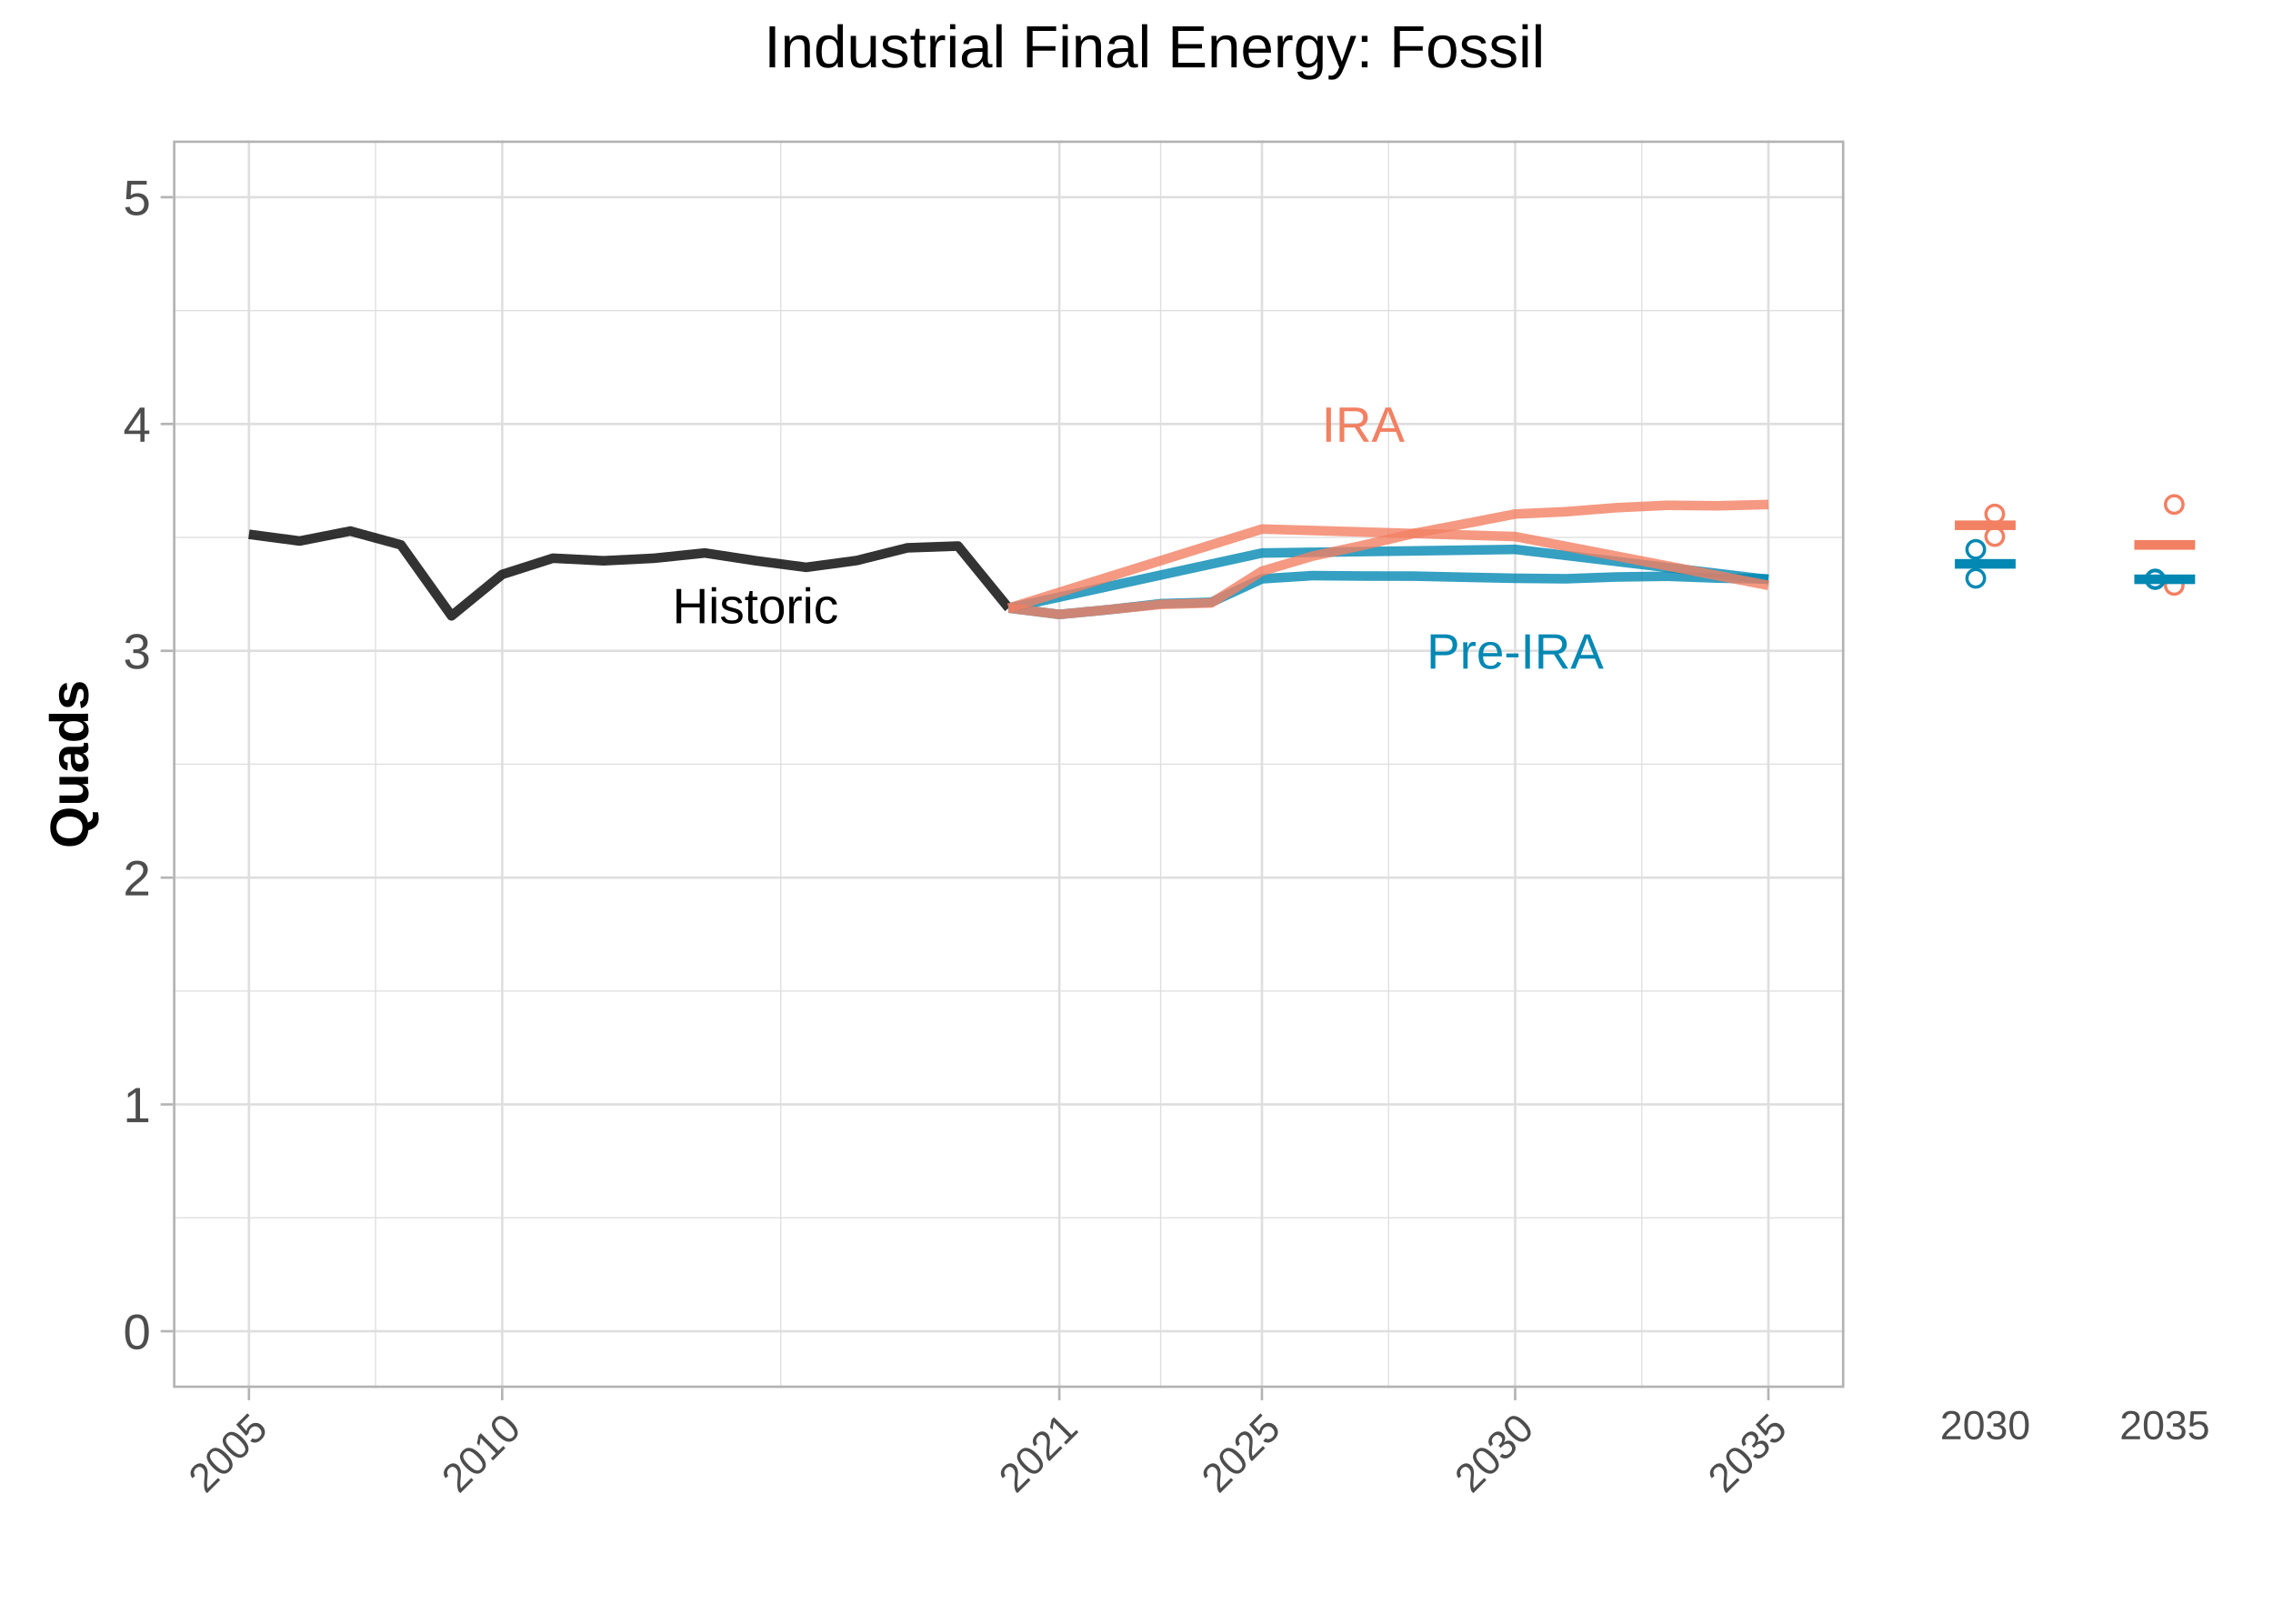
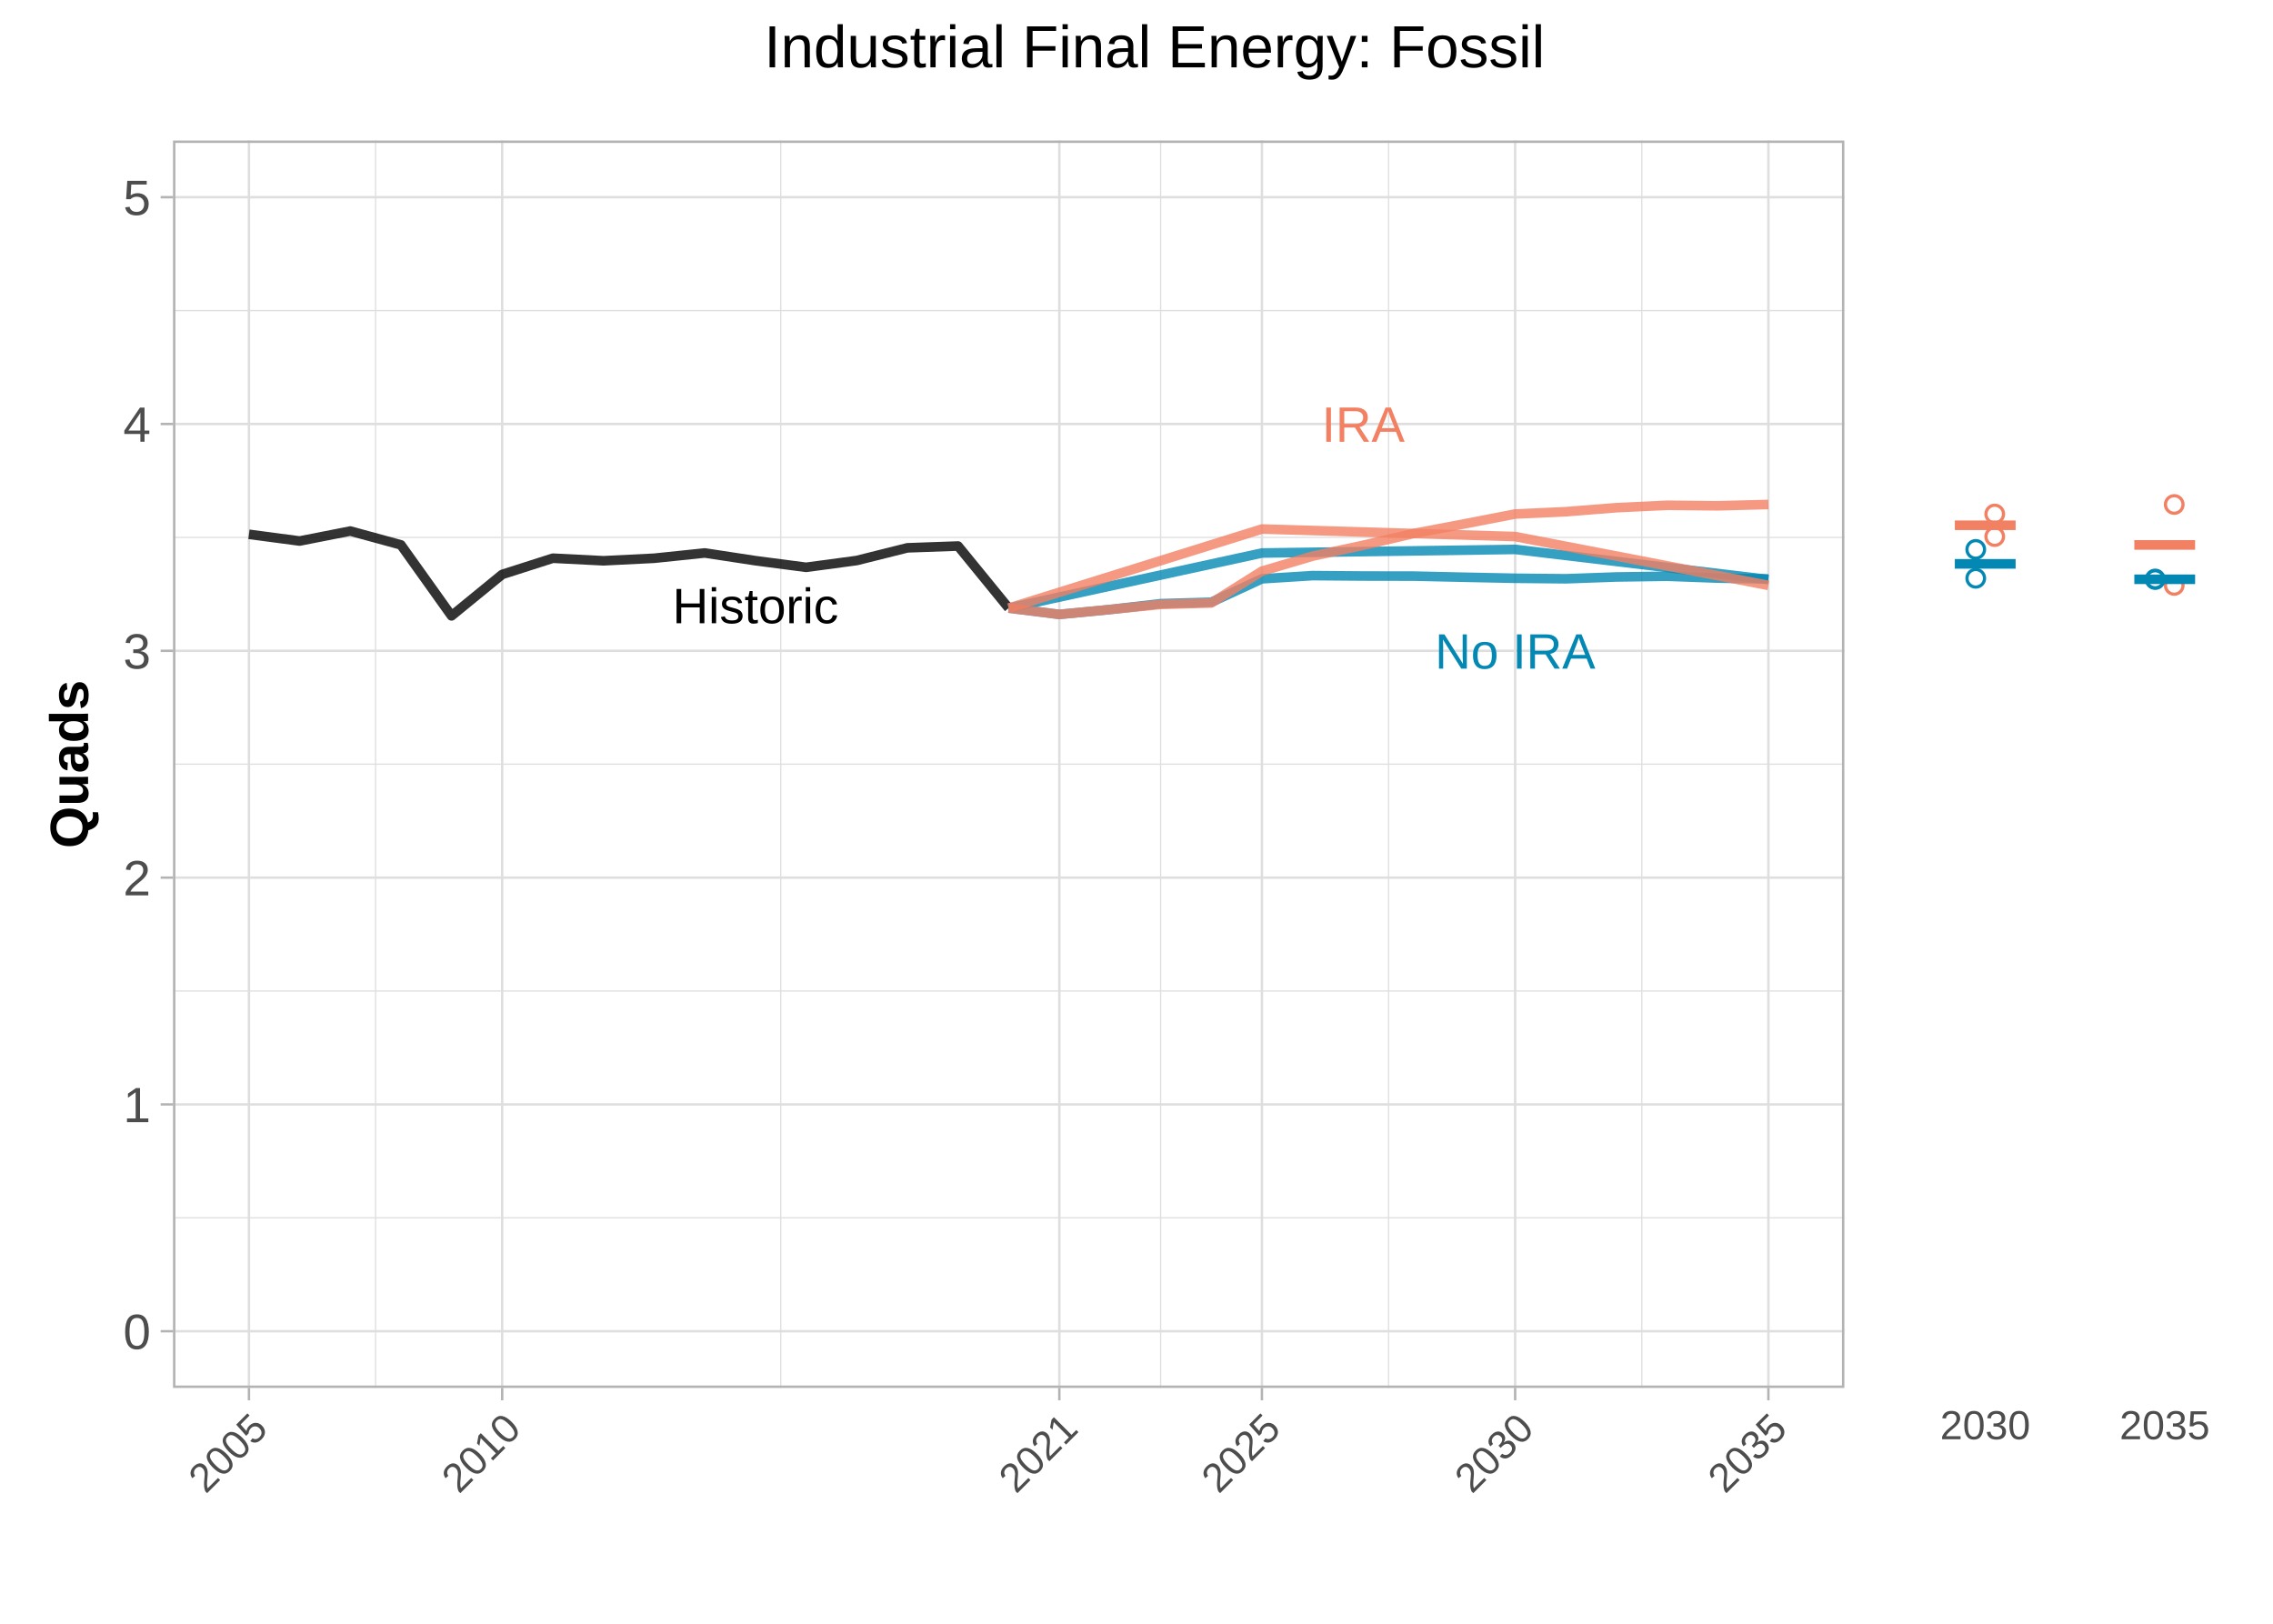
<svg xmlns="http://www.w3.org/2000/svg" class="svglite" width="504.00pt" height="360.00pt" viewBox="0 0 504.00 360.00">
  <defs>
    <style type="text/css">
    .svglite line, .svglite polyline, .svglite polygon, .svglite path, .svglite rect, .svglite circle {
      fill: none;
      stroke: #000000;
      stroke-linecap: round;
      stroke-linejoin: round;
      stroke-miterlimit: 10.00;
    }
    .svglite text {
      white-space: pre;
    }
  </style>
  </defs>
  <rect width="100%" height="100%" style="stroke: none; fill: #FFFFFF;" />
  <defs>
    <clipPath id="cpMC4wMHw1MDQuMDB8MC4wMHwzNjAuMDA=">
      <rect x="0.00" y="0.00" width="504.00" height="360.00" />
    </clipPath>
  </defs>
  <g clip-path="url(#cpMC4wMHw1MDQuMDB8MC4wMHwzNjAuMDA=)">
    <rect x="0" y="0.00" width="504.00" height="360.00" style="stroke-width: 1.07; stroke: #FFFFFF; fill: #FFFFFF;" />
  </g>
  <defs>
    <clipPath id="cpNS40OHw0MTguOTJ8MjMuMTh8MzU0LjUy">
      <rect x="5.48" y="23.18" width="413.44" height="331.34" />
    </clipPath>
  </defs>
  <g clip-path="url(#cpNS40OHw0MTguOTJ8MjMuMTh8MzU0LjUy)">
    <rect x="5.48" y="23.18" width="413.44" height="331.34" style="stroke-width: 1.07; stroke: #FFFFFF; fill: #FFFFFF;" />
  </g>
  <g clip-path="url(#cpMC4wMHw1MDQuMDB8MC4wMHwzNjAuMDA=)">
</g>
  <defs>
    <clipPath id="cpMzguMzZ8NDA4Ljk2fDMxLjE1fDMwNy43Mg==">
      <rect x="38.36" y="31.15" width="370.60" height="276.57" />
    </clipPath>
  </defs>
  <g clip-path="url(#cpMzguMzZ8NDA4Ljk2fDMxLjE1fDMwNy43Mg==)">
    <rect x="38.36" y="31.15" width="370.60" height="276.57" style="stroke-width: 1.07; stroke: none; fill: #FFFFFF;" />
    <polyline points="38.36,270.00 408.96,270.00 " style="stroke-width: 0.27; stroke: #DEDEDE; stroke-linecap: butt;" />
    <polyline points="38.36,219.72 408.96,219.72 " style="stroke-width: 0.27; stroke: #DEDEDE; stroke-linecap: butt;" />
    <polyline points="38.36,169.43 408.96,169.43 " style="stroke-width: 0.27; stroke: #DEDEDE; stroke-linecap: butt;" />
    <polyline points="38.36,119.15 408.96,119.15 " style="stroke-width: 0.27; stroke: #DEDEDE; stroke-linecap: butt;" />
    <polyline points="38.36,68.86 408.96,68.86 " style="stroke-width: 0.27; stroke: #DEDEDE; stroke-linecap: butt;" />
    <polyline points="83.28,307.72 83.28,31.15 " style="stroke-width: 0.27; stroke: #DEDEDE; stroke-linecap: butt;" />
    <polyline points="173.12,307.72 173.12,31.15 " style="stroke-width: 0.27; stroke: #DEDEDE; stroke-linecap: butt;" />
    <polyline points="257.35,307.72 257.35,31.15 " style="stroke-width: 0.27; stroke: #DEDEDE; stroke-linecap: butt;" />
    <polyline points="307.89,307.72 307.89,31.15 " style="stroke-width: 0.27; stroke: #DEDEDE; stroke-linecap: butt;" />
    <polyline points="364.04,307.72 364.04,31.15 " style="stroke-width: 0.27; stroke: #DEDEDE; stroke-linecap: butt;" />
    <polyline points="38.36,295.15 408.96,295.15 " style="stroke-width: 0.53; stroke: #DEDEDE; stroke-linecap: butt;" />
    <polyline points="38.36,244.86 408.96,244.86 " style="stroke-width: 0.53; stroke: #DEDEDE; stroke-linecap: butt;" />
    <polyline points="38.36,194.58 408.96,194.58 " style="stroke-width: 0.53; stroke: #DEDEDE; stroke-linecap: butt;" />
    <polyline points="38.36,144.29 408.96,144.29 " style="stroke-width: 0.53; stroke: #DEDEDE; stroke-linecap: butt;" />
    <polyline points="38.36,94.00 408.96,94.00 " style="stroke-width: 0.53; stroke: #DEDEDE; stroke-linecap: butt;" />
    <polyline points="38.36,43.72 408.96,43.72 " style="stroke-width: 0.53; stroke: #DEDEDE; stroke-linecap: butt;" />
    <polyline points="55.20,307.72 55.20,31.15 " style="stroke-width: 0.53; stroke: #DEDEDE; stroke-linecap: butt;" />
    <polyline points="111.35,307.72 111.35,31.15 " style="stroke-width: 0.53; stroke: #DEDEDE; stroke-linecap: butt;" />
    <polyline points="234.89,307.72 234.89,31.15 " style="stroke-width: 0.53; stroke: #DEDEDE; stroke-linecap: butt;" />
    <polyline points="279.81,307.72 279.81,31.15 " style="stroke-width: 0.53; stroke: #DEDEDE; stroke-linecap: butt;" />
    <polyline points="335.96,307.72 335.96,31.15 " style="stroke-width: 0.53; stroke: #DEDEDE; stroke-linecap: butt;" />
    <polyline points="392.11,307.72 392.11,31.15 " style="stroke-width: 0.53; stroke: #DEDEDE; stroke-linecap: butt;" />
    <polyline points="55.20,118.46 66.43,119.95 77.66,117.74 88.89,120.80 100.12,136.54 111.35,127.36 122.59,123.76 133.82,124.33 145.05,123.77 156.28,122.60 167.51,124.31 178.74,125.78 189.97,124.27 201.20,121.46 212.43,121.06 223.66,134.82 " style="stroke-width: 2.13; stroke: #000000; stroke-opacity: 0.80; stroke-linecap: butt;" />
    <polyline points="223.66,134.82 279.81,122.61 335.96,121.81 392.11,128.49 " style="stroke-width: 2.13; stroke: #0388B3; stroke-opacity: 0.80; stroke-linecap: butt;" />
    <polyline points="223.66,134.82 234.89,136.22 246.12,135.14 257.35,133.84 268.58,133.52 279.81,128.33 291.04,127.62 302.27,127.71 313.50,127.73 324.73,127.98 335.96,128.21 347.19,128.32 358.42,127.92 369.65,127.76 380.88,128.17 392.11,128.37 " style="stroke-width: 2.13; stroke: #0388B3; stroke-opacity: 0.80; stroke-linecap: butt;" />
    <polyline points="223.66,134.82 279.81,117.29 335.96,118.96 392.11,129.79 " style="stroke-width: 2.13; stroke: #F28063; stroke-opacity: 0.80; stroke-linecap: butt;" />
    <polyline points="223.66,134.82 234.89,136.22 246.12,135.13 257.35,134.01 268.58,133.69 279.81,126.63 291.04,123.30 302.27,120.89 313.50,118.27 324.73,116.14 335.96,113.96 347.19,113.45 358.42,112.56 369.65,112.03 380.88,112.14 392.11,111.85 " style="stroke-width: 2.13; stroke: #F28063; stroke-opacity: 0.80; stroke-linecap: butt;" />
    <text x="167.51" y="138.18" text-anchor="middle" style="font-size: 11.04px; font-family: &quot;Arial&quot;;" textLength="36.76px" lengthAdjust="spacingAndGlyphs">Historic</text>
-     <text x="335.96" y="148.24" text-anchor="middle" style="font-size: 11.04px;fill: #0388B3; font-family: &quot;Arial&quot;;" textLength="39.23px" lengthAdjust="spacingAndGlyphs">Pre-IRA</text>
+     <text x="335.96" y="148.24" text-anchor="middle" style="font-size: 11.04px;fill: #0388B3; font-family: &quot;Arial&quot;;" textLength="35.55px" lengthAdjust="spacingAndGlyphs">No IRA</text>
    <text x="302.27" y="97.95" text-anchor="middle" style="font-size: 11.04px;fill: #F28063; font-family: &quot;Arial&quot;;" textLength="18.39px" lengthAdjust="spacingAndGlyphs">IRA</text>
    <rect x="38.36" y="31.15" width="370.60" height="276.57" style="stroke-width: 1.07; stroke: #B3B3B3;" />
  </g>
  <g clip-path="url(#cpMC4wMHw1MDQuMDB8MC4wMHwzNjAuMDA=)">
    <text x="33.43" y="299.09" text-anchor="end" style="font-size: 11.00px;fill: #4D4D4D; font-family: &quot;Arial&quot;;" textLength="6.12px" lengthAdjust="spacingAndGlyphs">0</text>
    <text x="33.43" y="248.80" text-anchor="end" style="font-size: 11.00px;fill: #4D4D4D; font-family: &quot;Arial&quot;;" textLength="6.12px" lengthAdjust="spacingAndGlyphs">1</text>
    <text x="33.43" y="198.51" text-anchor="end" style="font-size: 11.00px;fill: #4D4D4D; font-family: &quot;Arial&quot;;" textLength="6.12px" lengthAdjust="spacingAndGlyphs">2</text>
    <text x="33.43" y="148.23" text-anchor="end" style="font-size: 11.00px;fill: #4D4D4D; font-family: &quot;Arial&quot;;" textLength="6.12px" lengthAdjust="spacingAndGlyphs">3</text>
    <text x="33.43" y="97.94" text-anchor="end" style="font-size: 11.00px;fill: #4D4D4D; font-family: &quot;Arial&quot;;" textLength="6.12px" lengthAdjust="spacingAndGlyphs">4</text>
    <text x="33.43" y="47.66" text-anchor="end" style="font-size: 11.00px;fill: #4D4D4D; font-family: &quot;Arial&quot;;" textLength="6.12px" lengthAdjust="spacingAndGlyphs">5</text>
    <polyline points="35.62,295.15 38.36,295.15 " style="stroke-width: 0.53; stroke: #B3B3B3; stroke-linecap: butt;" />
    <polyline points="35.62,244.86 38.36,244.86 " style="stroke-width: 0.53; stroke: #B3B3B3; stroke-linecap: butt;" />
    <polyline points="35.62,194.58 38.36,194.58 " style="stroke-width: 0.53; stroke: #B3B3B3; stroke-linecap: butt;" />
    <polyline points="35.62,144.29 38.36,144.29 " style="stroke-width: 0.53; stroke: #B3B3B3; stroke-linecap: butt;" />
    <polyline points="35.62,94.00 38.36,94.00 " style="stroke-width: 0.53; stroke: #B3B3B3; stroke-linecap: butt;" />
    <polyline points="35.62,43.72 38.36,43.72 " style="stroke-width: 0.53; stroke: #B3B3B3; stroke-linecap: butt;" />
    <polyline points="55.20,310.46 55.20,307.72 " style="stroke-width: 0.53; stroke: #B3B3B3; stroke-linecap: butt;" />
    <polyline points="111.35,310.46 111.35,307.72 " style="stroke-width: 0.53; stroke: #B3B3B3; stroke-linecap: butt;" />
    <polyline points="234.89,310.46 234.89,307.72 " style="stroke-width: 0.53; stroke: #B3B3B3; stroke-linecap: butt;" />
    <polyline points="279.81,310.46 279.81,307.72 " style="stroke-width: 0.53; stroke: #B3B3B3; stroke-linecap: butt;" />
    <polyline points="335.96,310.46 335.96,307.72 " style="stroke-width: 0.53; stroke: #B3B3B3; stroke-linecap: butt;" />
    <polyline points="392.11,310.46 392.11,307.72 " style="stroke-width: 0.53; stroke: #B3B3B3; stroke-linecap: butt;" />
    <text transform="translate(59.76,317.21) rotate(-45)" text-anchor="end" style="font-size: 9.00px;fill: #4D4D4D; font-family: &quot;Arial&quot;;" textLength="20.02px" lengthAdjust="spacingAndGlyphs">2005</text>
    <text transform="translate(115.91,317.21) rotate(-45)" text-anchor="end" style="font-size: 9.00px;fill: #4D4D4D; font-family: &quot;Arial&quot;;" textLength="20.02px" lengthAdjust="spacingAndGlyphs">2010</text>
    <text transform="translate(239.44,317.21) rotate(-45)" text-anchor="end" style="font-size: 9.00px;fill: #4D4D4D; font-family: &quot;Arial&quot;;" textLength="20.02px" lengthAdjust="spacingAndGlyphs">2021</text>
    <text transform="translate(284.37,317.21) rotate(-45)" text-anchor="end" style="font-size: 9.00px;fill: #4D4D4D; font-family: &quot;Arial&quot;;" textLength="20.02px" lengthAdjust="spacingAndGlyphs">2025</text>
    <text transform="translate(340.52,317.21) rotate(-45)" text-anchor="end" style="font-size: 9.00px;fill: #4D4D4D; font-family: &quot;Arial&quot;;" textLength="20.02px" lengthAdjust="spacingAndGlyphs">2030</text>
    <text transform="translate(396.67,317.21) rotate(-45)" text-anchor="end" style="font-size: 9.00px;fill: #4D4D4D; font-family: &quot;Arial&quot;;" textLength="20.02px" lengthAdjust="spacingAndGlyphs">2035</text>
    <text transform="translate(19.53,169.43) rotate(-90)" text-anchor="middle" style="font-size: 12.00px; font-weight: bold; font-family: &quot;Arial&quot;;" textLength="37.35px" lengthAdjust="spacingAndGlyphs">Quads</text>
  </g>
  <defs>
    <clipPath id="cpNDE4LjkyfDQ1OC43MnwyMy4xOHwzNTQuNTI=">
      <rect x="418.92" y="23.18" width="39.80" height="331.34" />
    </clipPath>
  </defs>
  <g clip-path="url(#cpNDE4LjkyfDQ1OC43MnwyMy4xOHwzNTQuNTI=)">
    <rect x="418.92" y="23.18" width="39.80" height="331.34" style="stroke-width: 1.07; stroke: #FFFFFF; fill: #FFFFFF;" />
  </g>
  <g clip-path="url(#cpMC4wMHw1MDQuMDB8MC4wMHwzNjAuMDA=)">
</g>
  <defs>
    <clipPath id="cpNDIxLjY2fDQ1OC43MnwzMS4xNXwzMDcuNzI=">
      <rect x="421.66" y="31.15" width="37.06" height="276.57" />
    </clipPath>
  </defs>
  <g clip-path="url(#cpNDIxLjY2fDQ1OC43MnwzMS4xNXwzMDcuNzI=)">
    <rect x="421.66" y="31.15" width="37.06" height="276.57" style="stroke-width: 1.07; stroke: none; fill: #FFFFFF;" />
    <circle cx="442.30" cy="113.96" r="1.95" style="stroke-width: 0.71; stroke: #F28063;" />
    <circle cx="438.09" cy="128.21" r="1.95" style="stroke-width: 0.71; stroke: #0388B3;" />
    <circle cx="442.30" cy="118.96" r="1.95" style="stroke-width: 0.71; stroke: #F28063;" />
    <circle cx="438.09" cy="121.81" r="1.95" style="stroke-width: 0.71; stroke: #0388B3;" />
    <line x1="433.45" y1="125.01" x2="446.93" y2="125.01" style="stroke-width: 2.13; stroke: #0388B3; stroke-linecap: butt;" />
    <line x1="433.45" y1="116.46" x2="446.93" y2="116.46" style="stroke-width: 2.13; stroke: #F28063; stroke-linecap: butt;" />
  </g>
  <g clip-path="url(#cpMC4wMHw1MDQuMDB8MC4wMHwzNjAuMDA=)">
    <text x="440.19" y="319.09" text-anchor="middle" style="font-size: 9.00px;fill: #4D4D4D; font-family: &quot;Arial&quot;;" textLength="20.02px" lengthAdjust="spacingAndGlyphs">2030</text>
  </g>
  <defs>
    <clipPath id="cpNDU4LjcyfDQ5OC41MnwyMy4xOHwzNTQuNTI=">
      <rect x="458.72" y="23.18" width="39.80" height="331.34" />
    </clipPath>
  </defs>
  <g clip-path="url(#cpNDU4LjcyfDQ5OC41MnwyMy4xOHwzNTQuNTI=)">
    <rect x="458.72" y="23.18" width="39.80" height="331.34" style="stroke-width: 1.07; stroke: #FFFFFF; fill: #FFFFFF;" />
  </g>
  <g clip-path="url(#cpMC4wMHw1MDQuMDB8MC4wMHwzNjAuMDA=)">
</g>
  <defs>
    <clipPath id="cpNDYxLjQ2fDQ5OC41MnwzMS4xNXwzMDcuNzI=">
      <rect x="461.46" y="31.15" width="37.06" height="276.57" />
    </clipPath>
  </defs>
  <g clip-path="url(#cpNDYxLjQ2fDQ5OC41MnwzMS4xNXwzMDcuNzI=)">
    <rect x="461.46" y="31.15" width="37.06" height="276.57" style="stroke-width: 1.07; stroke: none; fill: #FFFFFF;" />
    <circle cx="482.10" cy="111.85" r="1.95" style="stroke-width: 0.71; stroke: #F28063;" />
    <circle cx="477.88" cy="128.37" r="1.95" style="stroke-width: 0.71; stroke: #0388B3;" />
    <circle cx="482.10" cy="129.79" r="1.95" style="stroke-width: 0.71; stroke: #F28063;" />
    <circle cx="477.88" cy="128.49" r="1.95" style="stroke-width: 0.71; stroke: #0388B3;" />
    <line x1="473.25" y1="128.43" x2="486.73" y2="128.43" style="stroke-width: 2.13; stroke: #0388B3; stroke-linecap: butt;" />
    <line x1="473.25" y1="120.82" x2="486.73" y2="120.82" style="stroke-width: 2.13; stroke: #F28063; stroke-linecap: butt;" />
  </g>
  <g clip-path="url(#cpMC4wMHw1MDQuMDB8MC4wMHwzNjAuMDA=)">
    <text x="479.99" y="319.09" text-anchor="middle" style="font-size: 9.00px;fill: #4D4D4D; font-family: &quot;Arial&quot;;" textLength="20.02px" lengthAdjust="spacingAndGlyphs">2035</text>
    <text x="255.99" y="14.93" text-anchor="middle" style="font-size: 13.20px; font-family: &quot;Arial&quot;;" textLength="173.02px" lengthAdjust="spacingAndGlyphs">Industrial Final Energy: Fossil</text>
  </g>
</svg>
